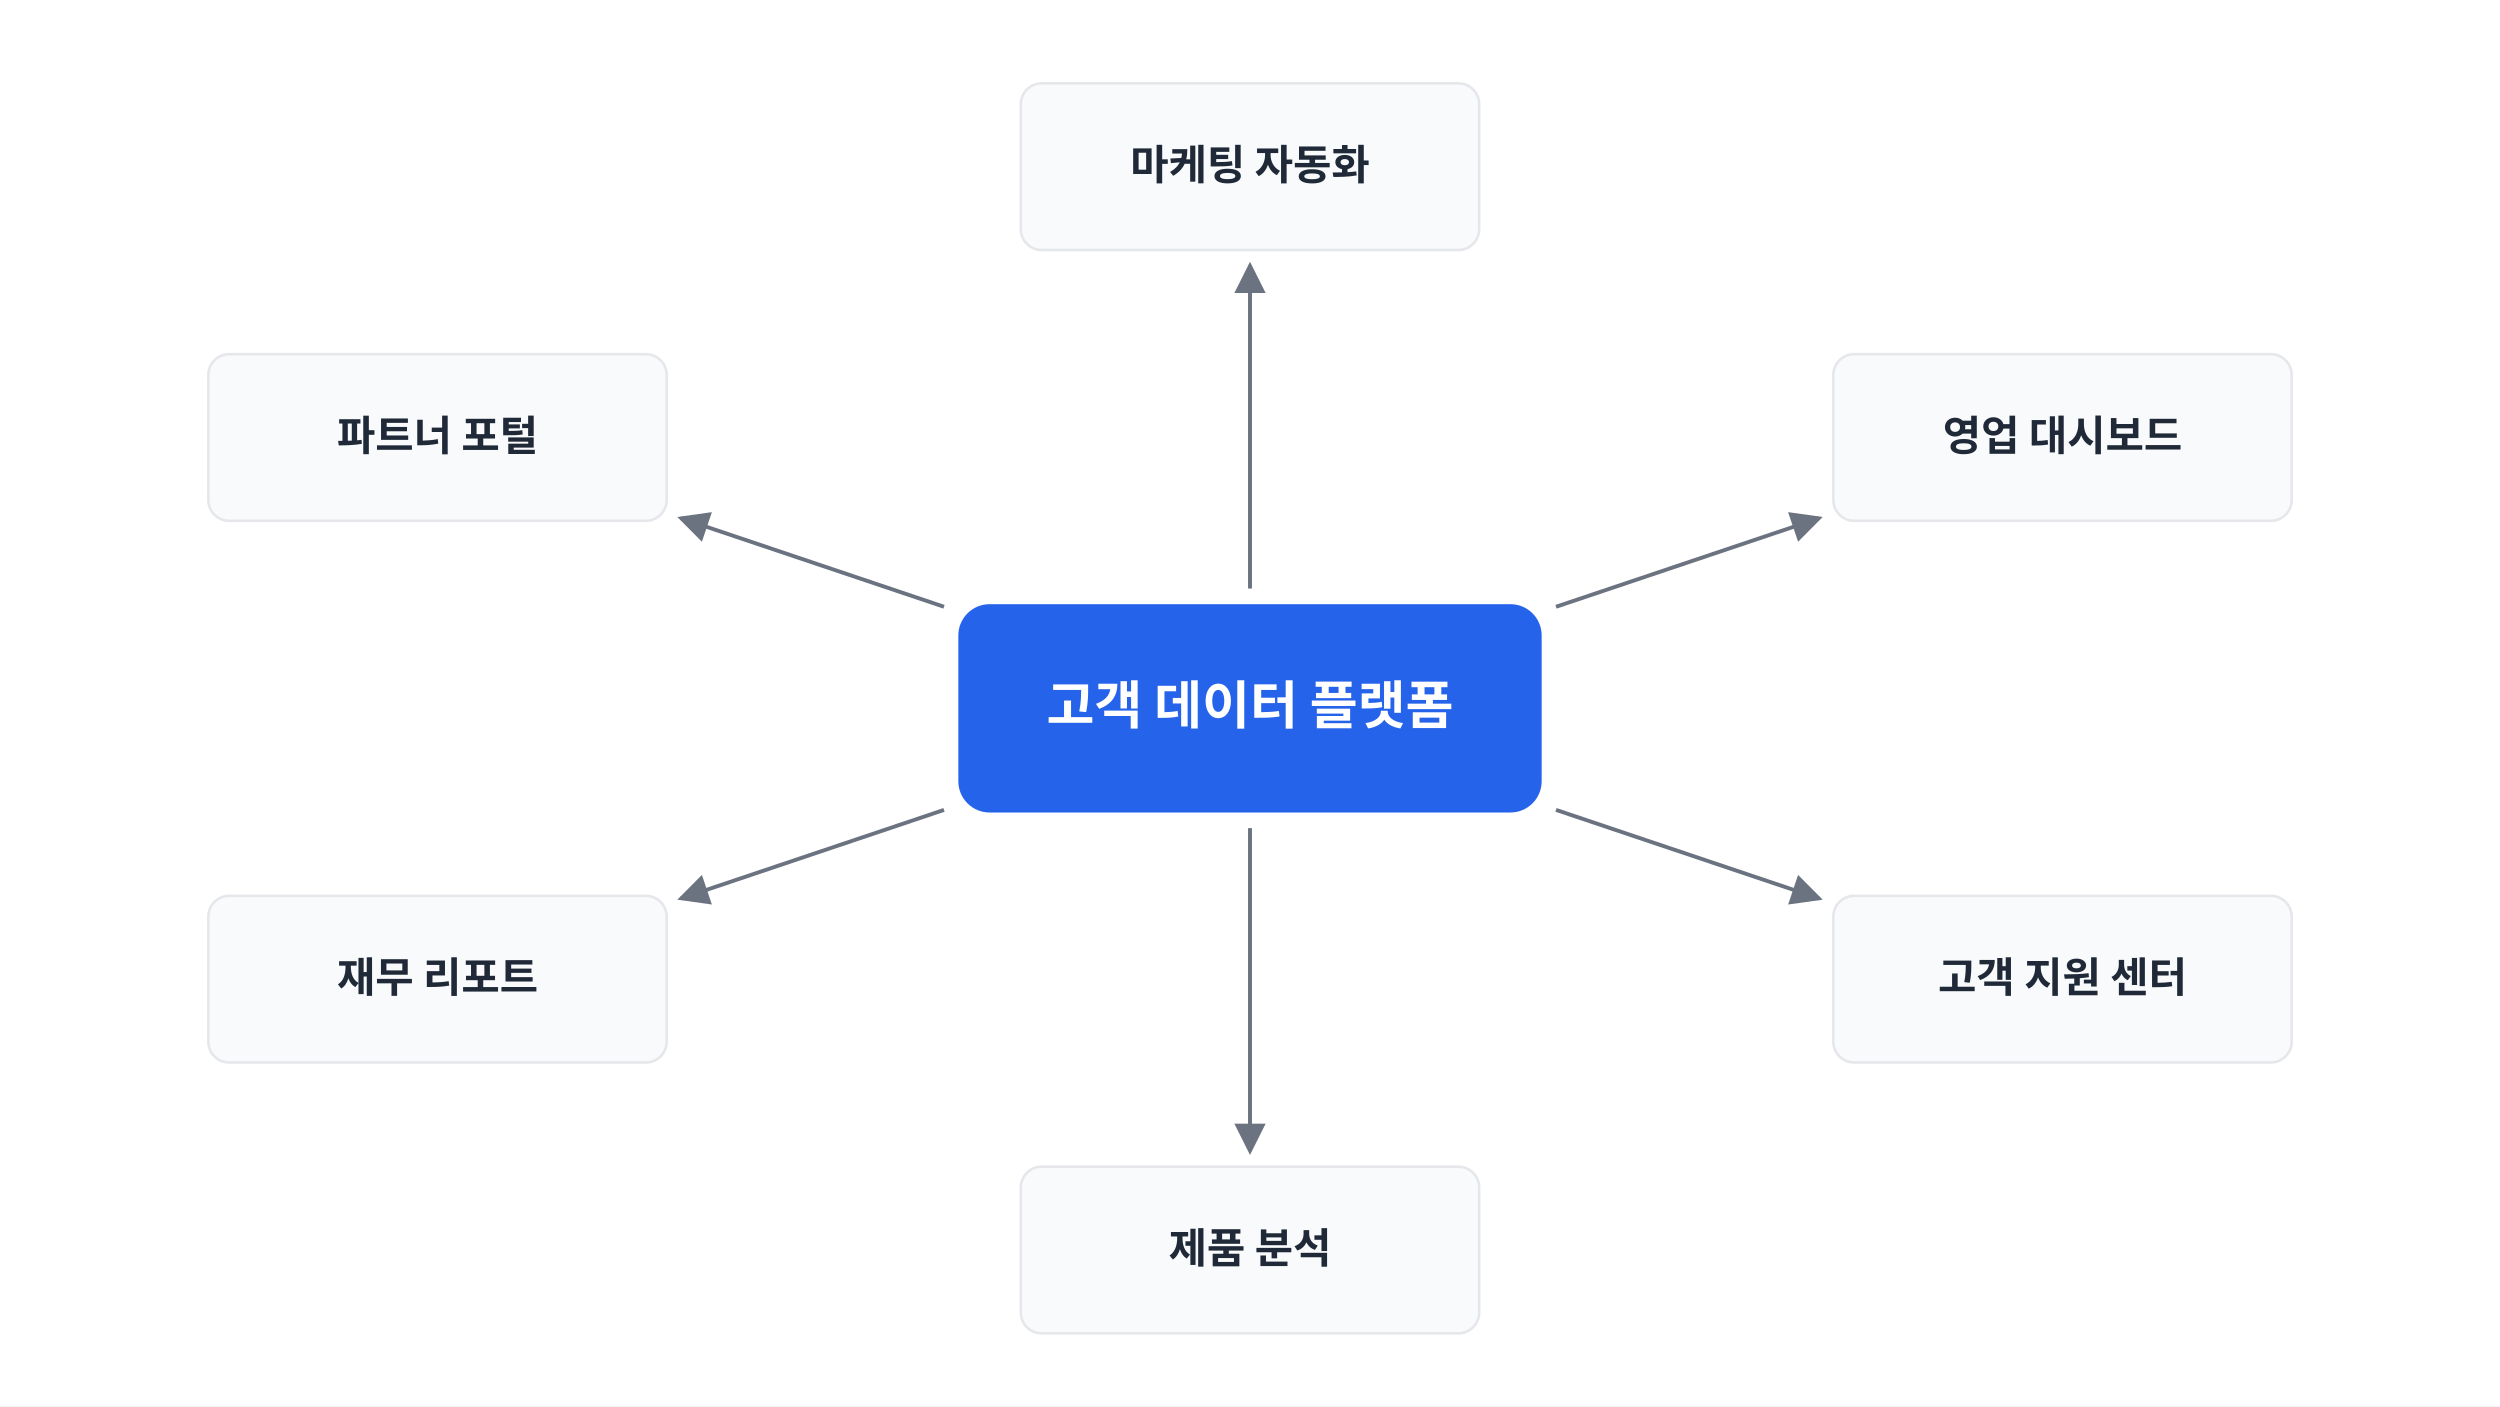
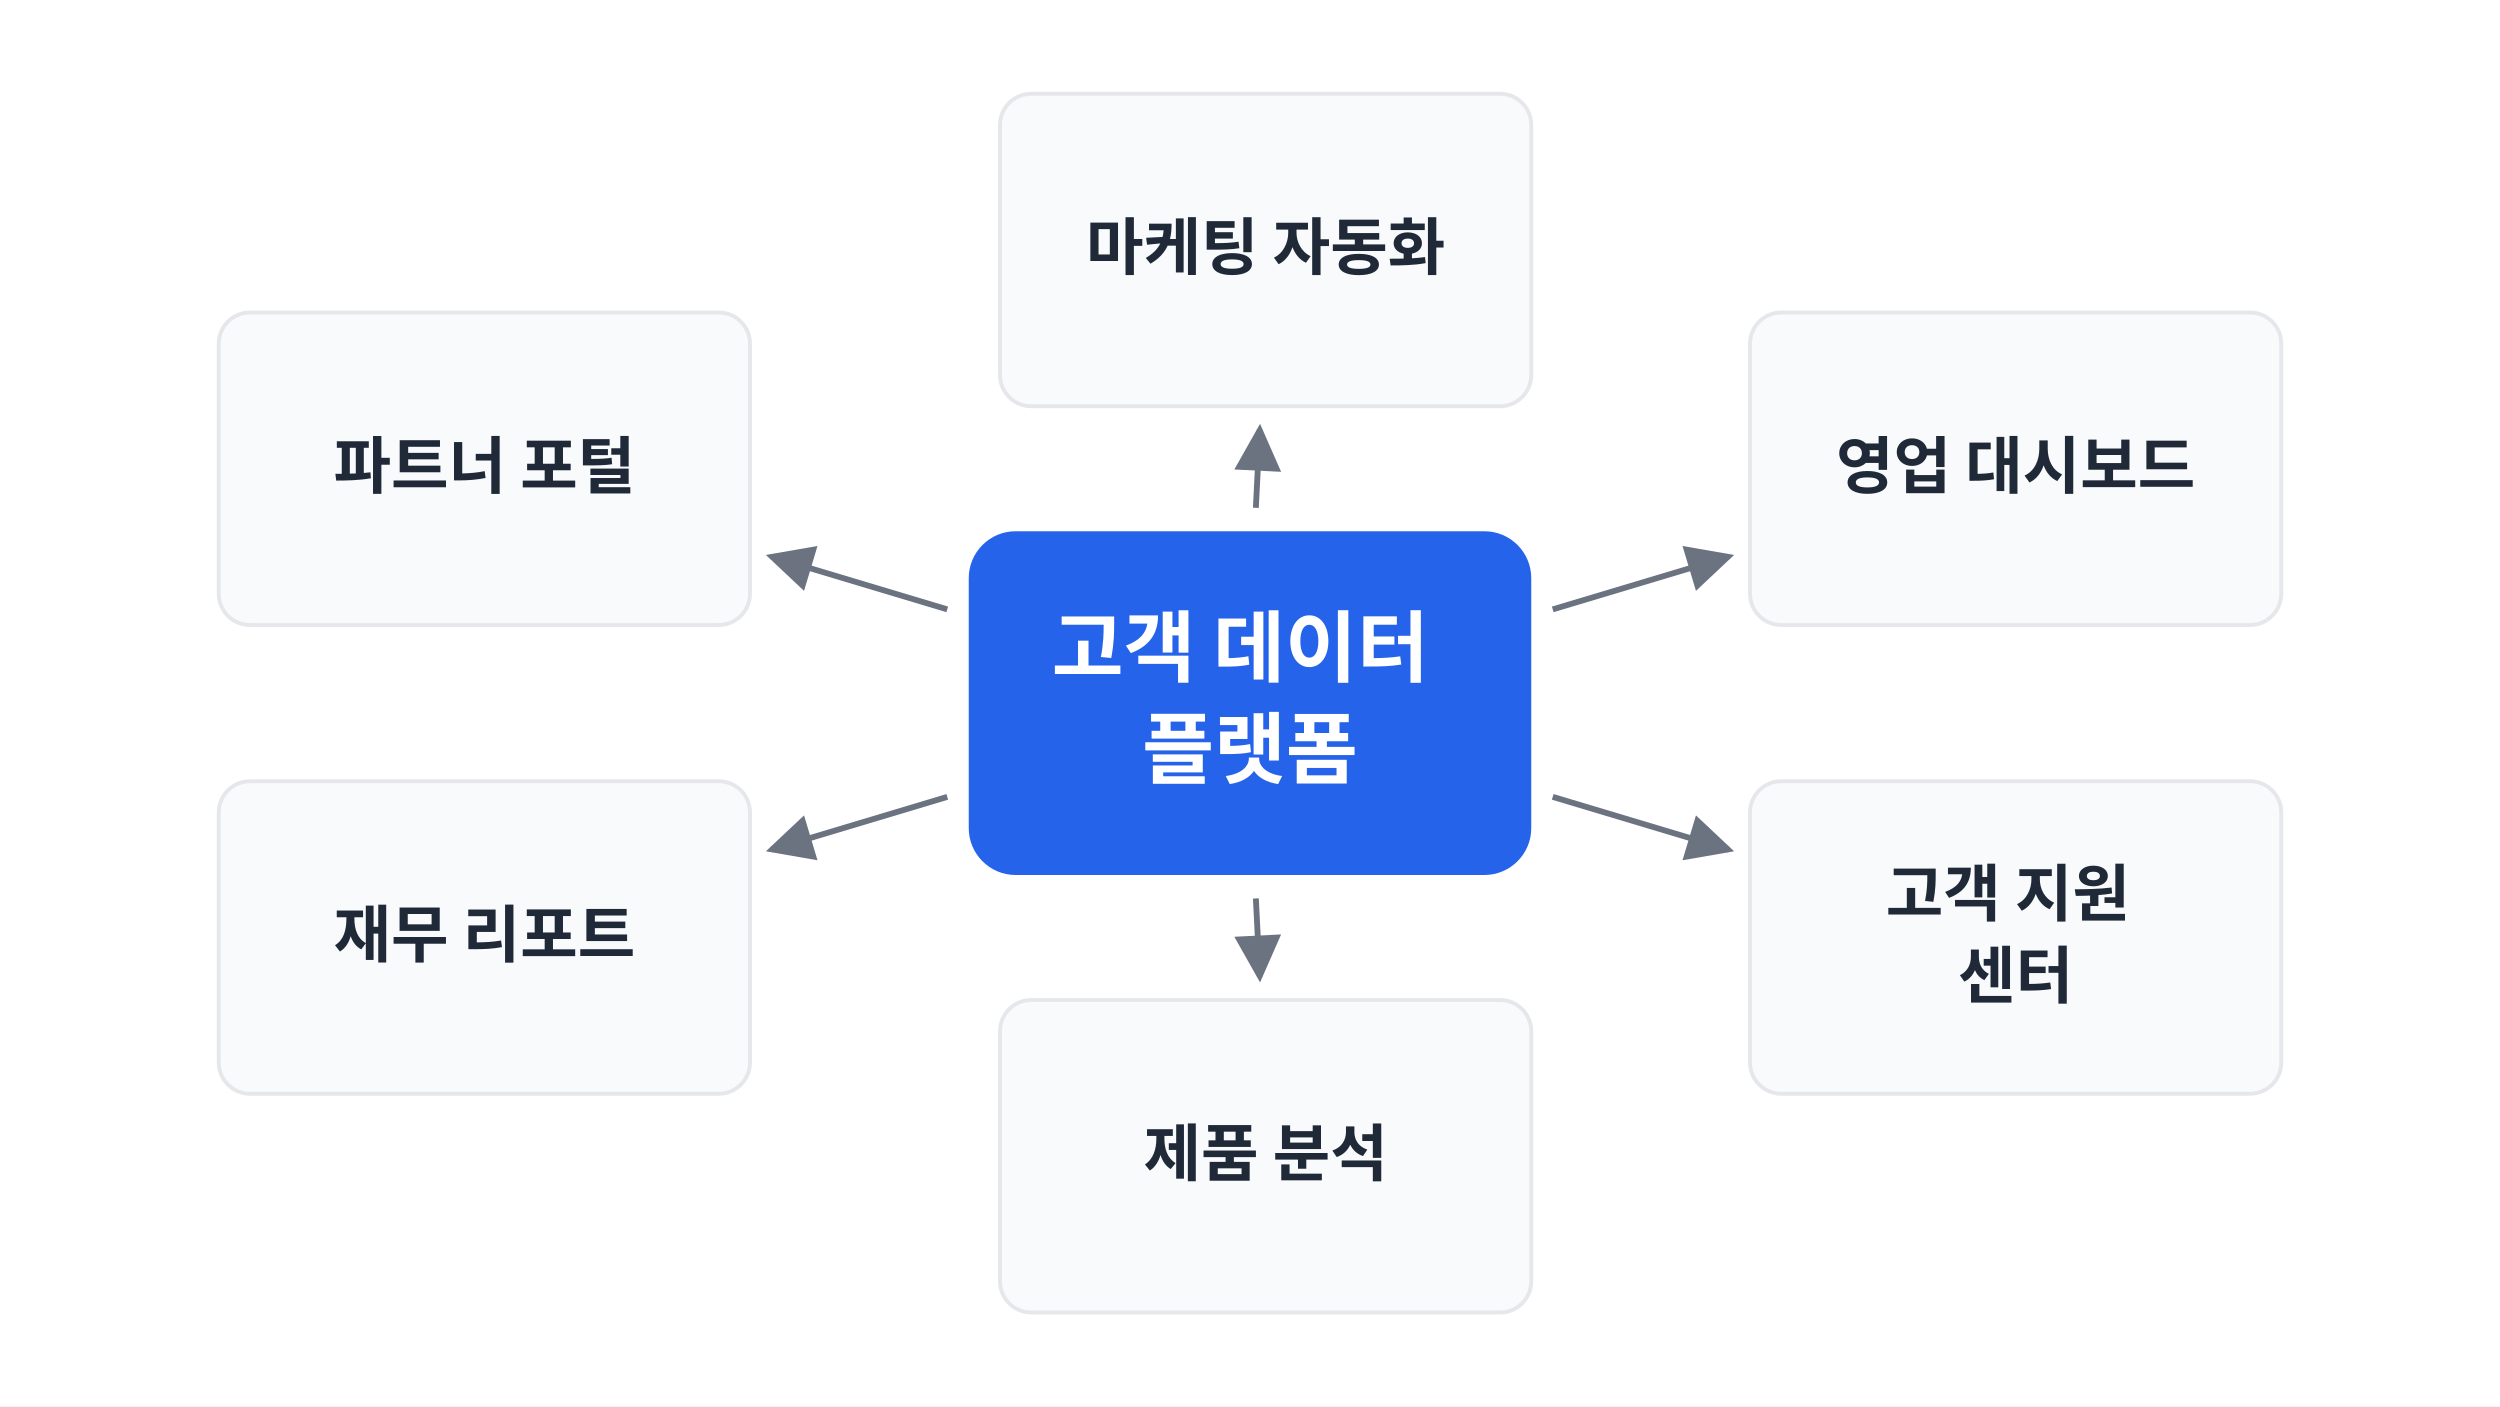
- <svg xmlns="http://www.w3.org/2000/svg" viewBox="0 0 960 540" width="960" height="540" font-family="Pretendard, -apple-system, 'Segoe UI', Roboto, sans-serif">
+ <svg xmlns="http://www.w3.org/2000/svg" viewBox="0 0 640 360" width="640" height="360" font-family="Pretendard, -apple-system, 'Segoe UI', Roboto, sans-serif">
  <defs>
    <marker id="wb-arrow-6B7280" viewBox="0 0 8 8" refX="7" refY="4" markerWidth="8" markerHeight="8" orient="auto">
      <path d="M0 0L8 4L0 8z" fill="#6B7280" />
    </marker>
  </defs>
-   <rect width="960" height="540" fill="#FFFFFF" />
-   <line x1="480" y1="226" x2="480" y2="102" stroke="#6B7280" stroke-width="1.5" marker-end="url(#wb-arrow-6B7280)" />
-   <line x1="597.5" y1="233" x2="698.5" y2="199" stroke="#6B7280" stroke-width="1.5" marker-end="url(#wb-arrow-6B7280)" />
-   <line x1="597.5" y1="311" x2="698.5" y2="345" stroke="#6B7280" stroke-width="1.5" marker-end="url(#wb-arrow-6B7280)" />
-   <line x1="480" y1="318" x2="480" y2="442" stroke="#6B7280" stroke-width="1.5" marker-end="url(#wb-arrow-6B7280)" />
-   <line x1="362.5" y1="311" x2="261.5" y2="345" stroke="#6B7280" stroke-width="1.5" marker-end="url(#wb-arrow-6B7280)" />
-   <line x1="362.5" y1="233" x2="261.5" y2="199" stroke="#6B7280" stroke-width="1.5" marker-end="url(#wb-arrow-6B7280)" />
-   <rect x="368" y="232" width="224" height="80" rx="12" fill="#2563EB" />
+   <rect width="640" height="360" fill="#FFFFFF" />
+   <line x1="321.5" y1="130" x2="322.5" y2="110" stroke="#6B7280" stroke-width="1.5" marker-end="url(#wb-arrow-6B7280)" />
+   <line x1="397.5" y1="156" x2="442.5" y2="142.5" stroke="#6B7280" stroke-width="1.5" marker-end="url(#wb-arrow-6B7280)" />
+   <line x1="397.5" y1="204" x2="442.5" y2="217.5" stroke="#6B7280" stroke-width="1.5" marker-end="url(#wb-arrow-6B7280)" />
+   <line x1="321.5" y1="230" x2="322.5" y2="250" stroke="#6B7280" stroke-width="1.5" marker-end="url(#wb-arrow-6B7280)" />
+   <line x1="242.5" y1="204" x2="197.5" y2="217.5" stroke="#6B7280" stroke-width="1.5" marker-end="url(#wb-arrow-6B7280)" />
+   <line x1="242.5" y1="156" x2="197.5" y2="142.5" stroke="#6B7280" stroke-width="1.5" marker-end="url(#wb-arrow-6B7280)" />
+   <rect x="248" y="136" width="144" height="88" rx="12" fill="#2563EB" />
  <text font-size="20" font-weight="700" fill="#FFFFFF" text-anchor="middle">
-     <tspan x="480" y="278">고객 데이터 플랫폼</tspan>
+     <tspan x="320" y="173">고객 데이터</tspan>
+     <tspan x="320" y="199">플랫폼</tspan>
  </text>
-   <rect x="392" y="32" width="176" height="64" rx="8" fill="#F9FAFB" stroke="#E5E7EB" stroke-width="1" />
+   <rect x="256" y="24" width="136" height="80" rx="8" fill="#F9FAFB" stroke="#E5E7EB" stroke-width="1" />
  <text font-size="16" font-weight="600" fill="#1F2937" text-anchor="middle">
-     <tspan x="480" y="69">마케팅 자동화</tspan>
+     <tspan x="324" y="69">마케팅 자동화</tspan>
  </text>
-   <rect x="704" y="136" width="176" height="64" rx="8" fill="#F9FAFB" stroke="#E5E7EB" stroke-width="1" />
+   <rect x="448" y="80" width="136" height="80" rx="8" fill="#F9FAFB" stroke="#E5E7EB" stroke-width="1" />
  <text font-size="16" font-weight="600" fill="#1F2937" text-anchor="middle">
-     <tspan x="792" y="173">영업 대시보드</tspan>
+     <tspan x="516" y="125">영업 대시보드</tspan>
  </text>
-   <rect x="704" y="344" width="176" height="64" rx="8" fill="#F9FAFB" stroke="#E5E7EB" stroke-width="1" />
+   <rect x="448" y="200" width="136" height="80" rx="8" fill="#F9FAFB" stroke="#E5E7EB" stroke-width="1" />
  <text font-size="16" font-weight="600" fill="#1F2937" text-anchor="middle">
-     <tspan x="792" y="381">고객 지원 센터</tspan>
+     <tspan x="516" y="234.5">고객 지원</tspan>
+     <tspan x="516" y="255.5">센터</tspan>
  </text>
-   <rect x="392" y="448" width="176" height="64" rx="8" fill="#F9FAFB" stroke="#E5E7EB" stroke-width="1" />
+   <rect x="256" y="256" width="136" height="80" rx="8" fill="#F9FAFB" stroke="#E5E7EB" stroke-width="1" />
  <text font-size="16" font-weight="600" fill="#1F2937" text-anchor="middle">
-     <tspan x="480" y="485">제품 분석</tspan>
+     <tspan x="324" y="301">제품 분석</tspan>
  </text>
-   <rect x="80" y="344" width="176" height="64" rx="8" fill="#F9FAFB" stroke="#E5E7EB" stroke-width="1" />
+   <rect x="56" y="200" width="136" height="80" rx="8" fill="#F9FAFB" stroke="#E5E7EB" stroke-width="1" />
  <text font-size="16" font-weight="600" fill="#1F2937" text-anchor="middle">
-     <tspan x="168" y="381">재무 리포트</tspan>
+     <tspan x="124" y="245">재무 리포트</tspan>
  </text>
-   <rect x="80" y="136" width="176" height="64" rx="8" fill="#F9FAFB" stroke="#E5E7EB" stroke-width="1" />
+   <rect x="56" y="80" width="136" height="80" rx="8" fill="#F9FAFB" stroke="#E5E7EB" stroke-width="1" />
  <text font-size="16" font-weight="600" fill="#1F2937" text-anchor="middle">
-     <tspan x="168" y="173">파트너 포털</tspan>
+     <tspan x="124" y="125">파트너 포털</tspan>
  </text>
</svg>
